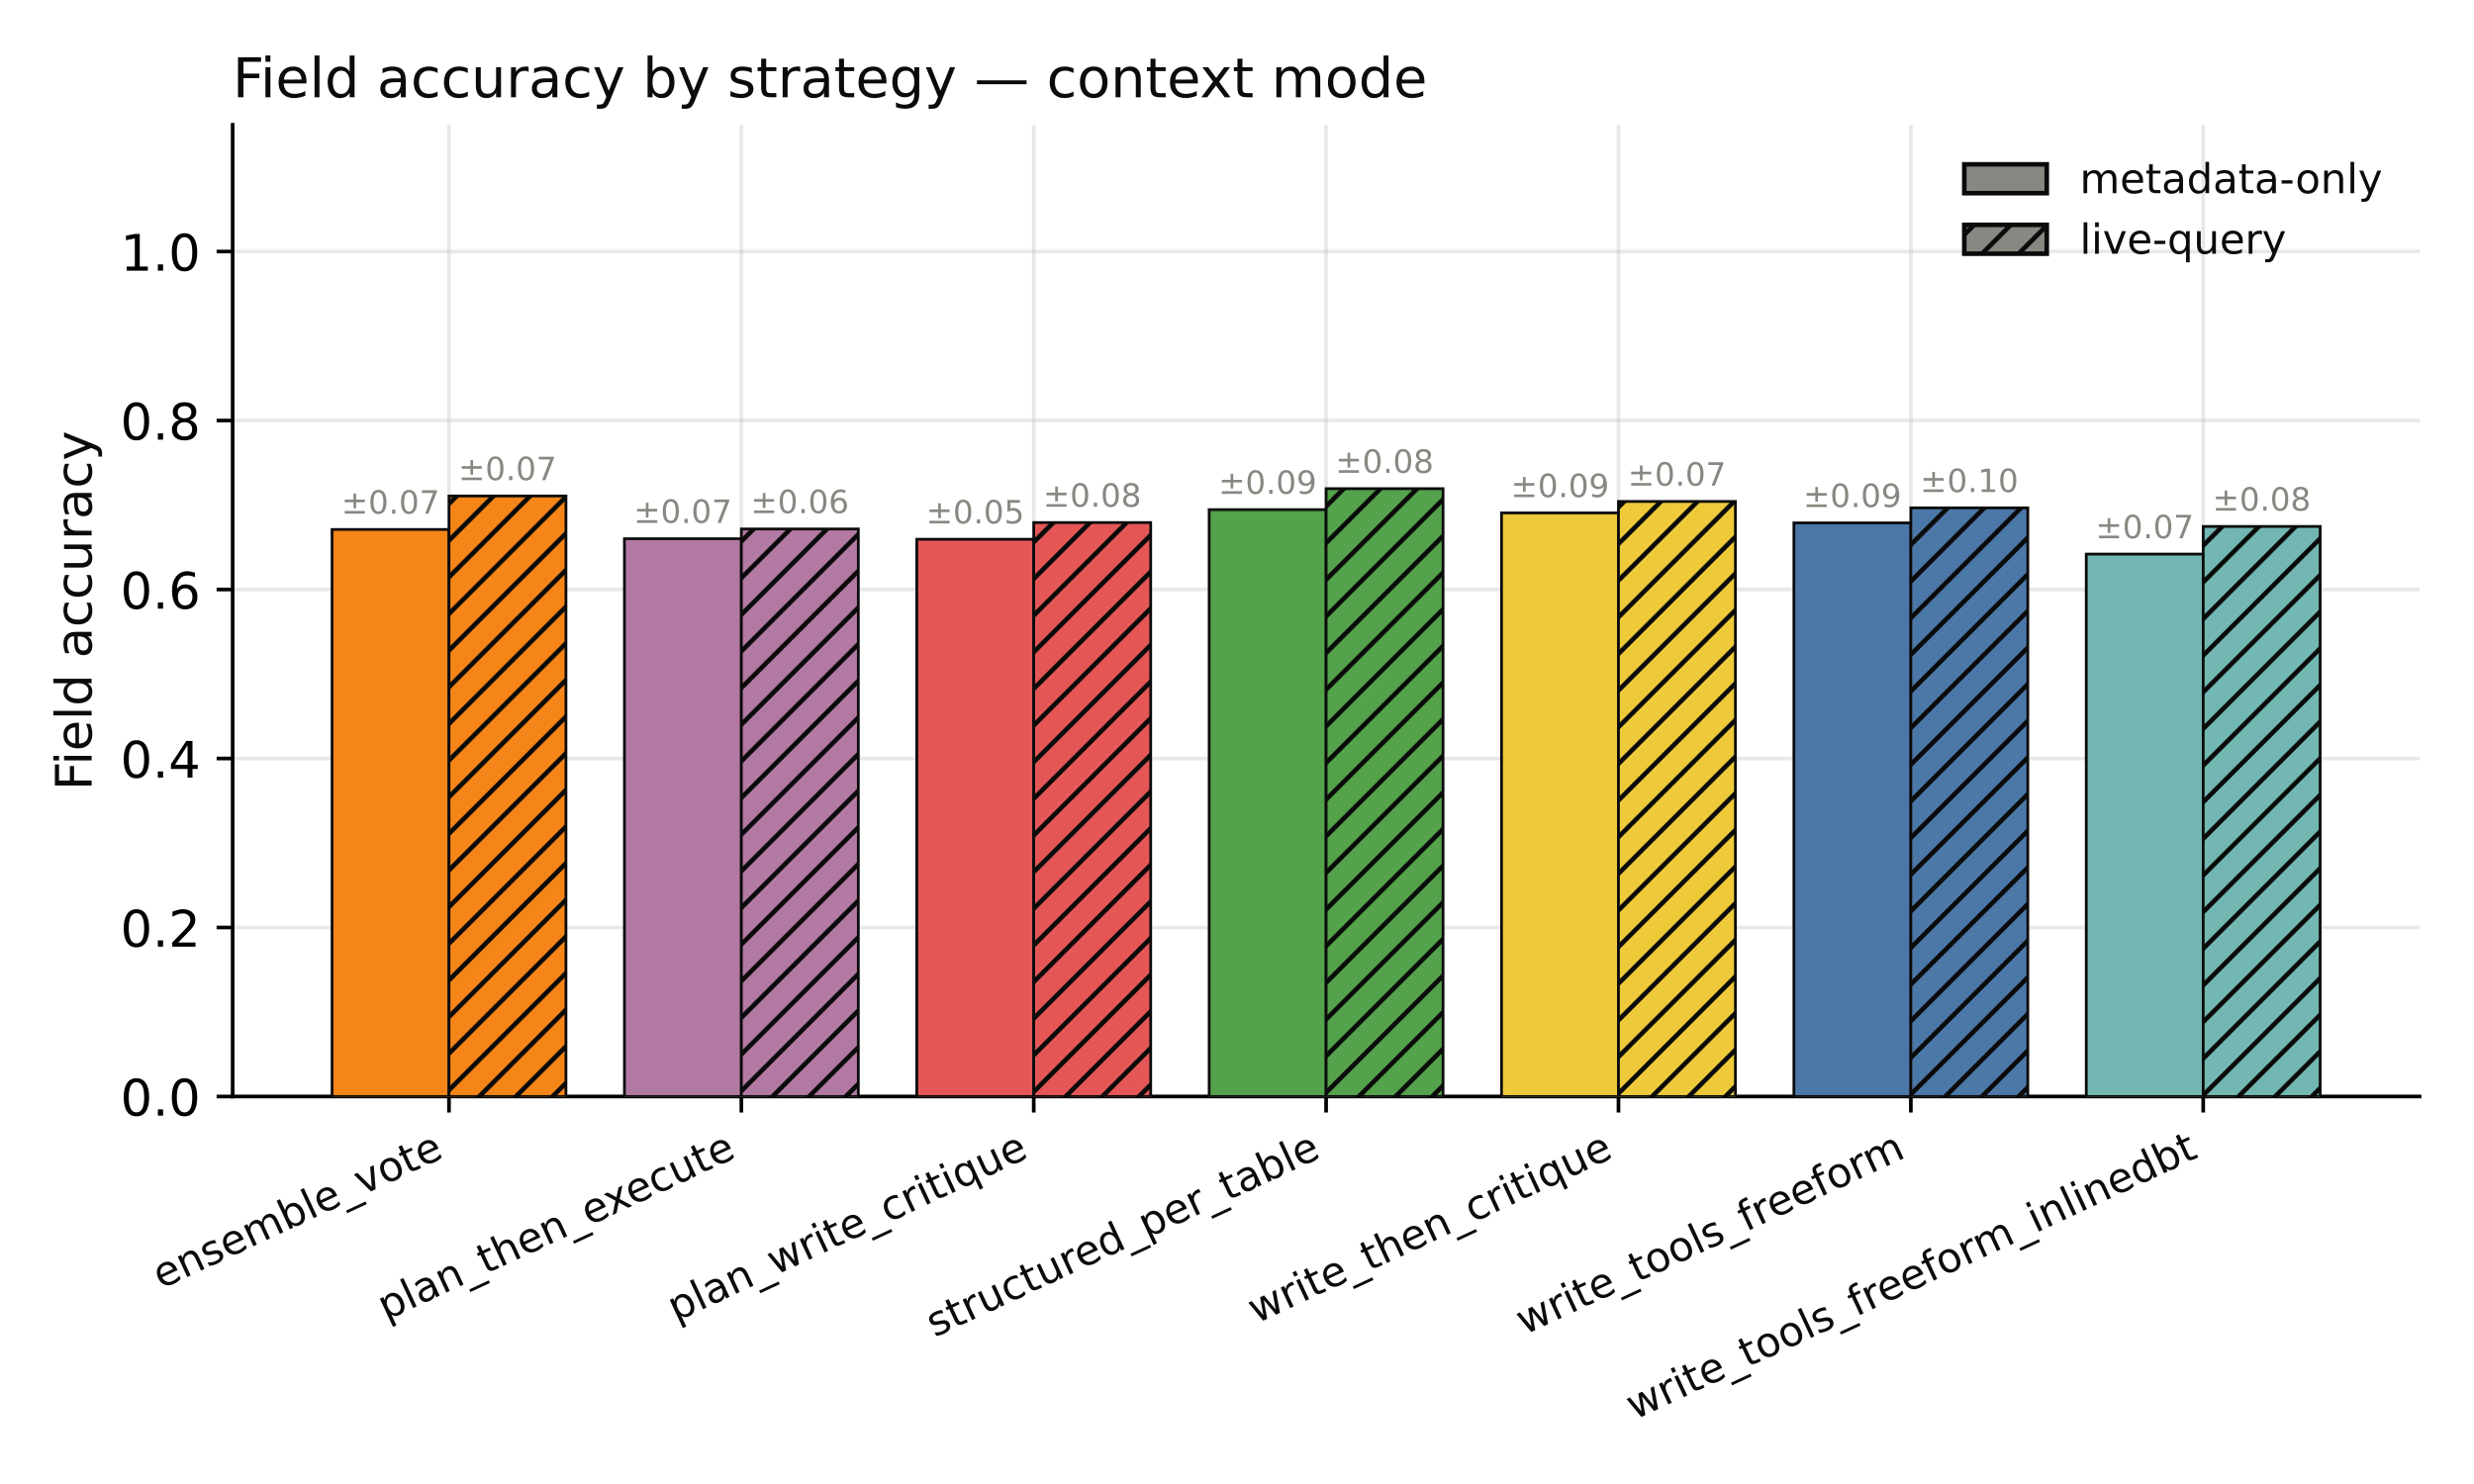
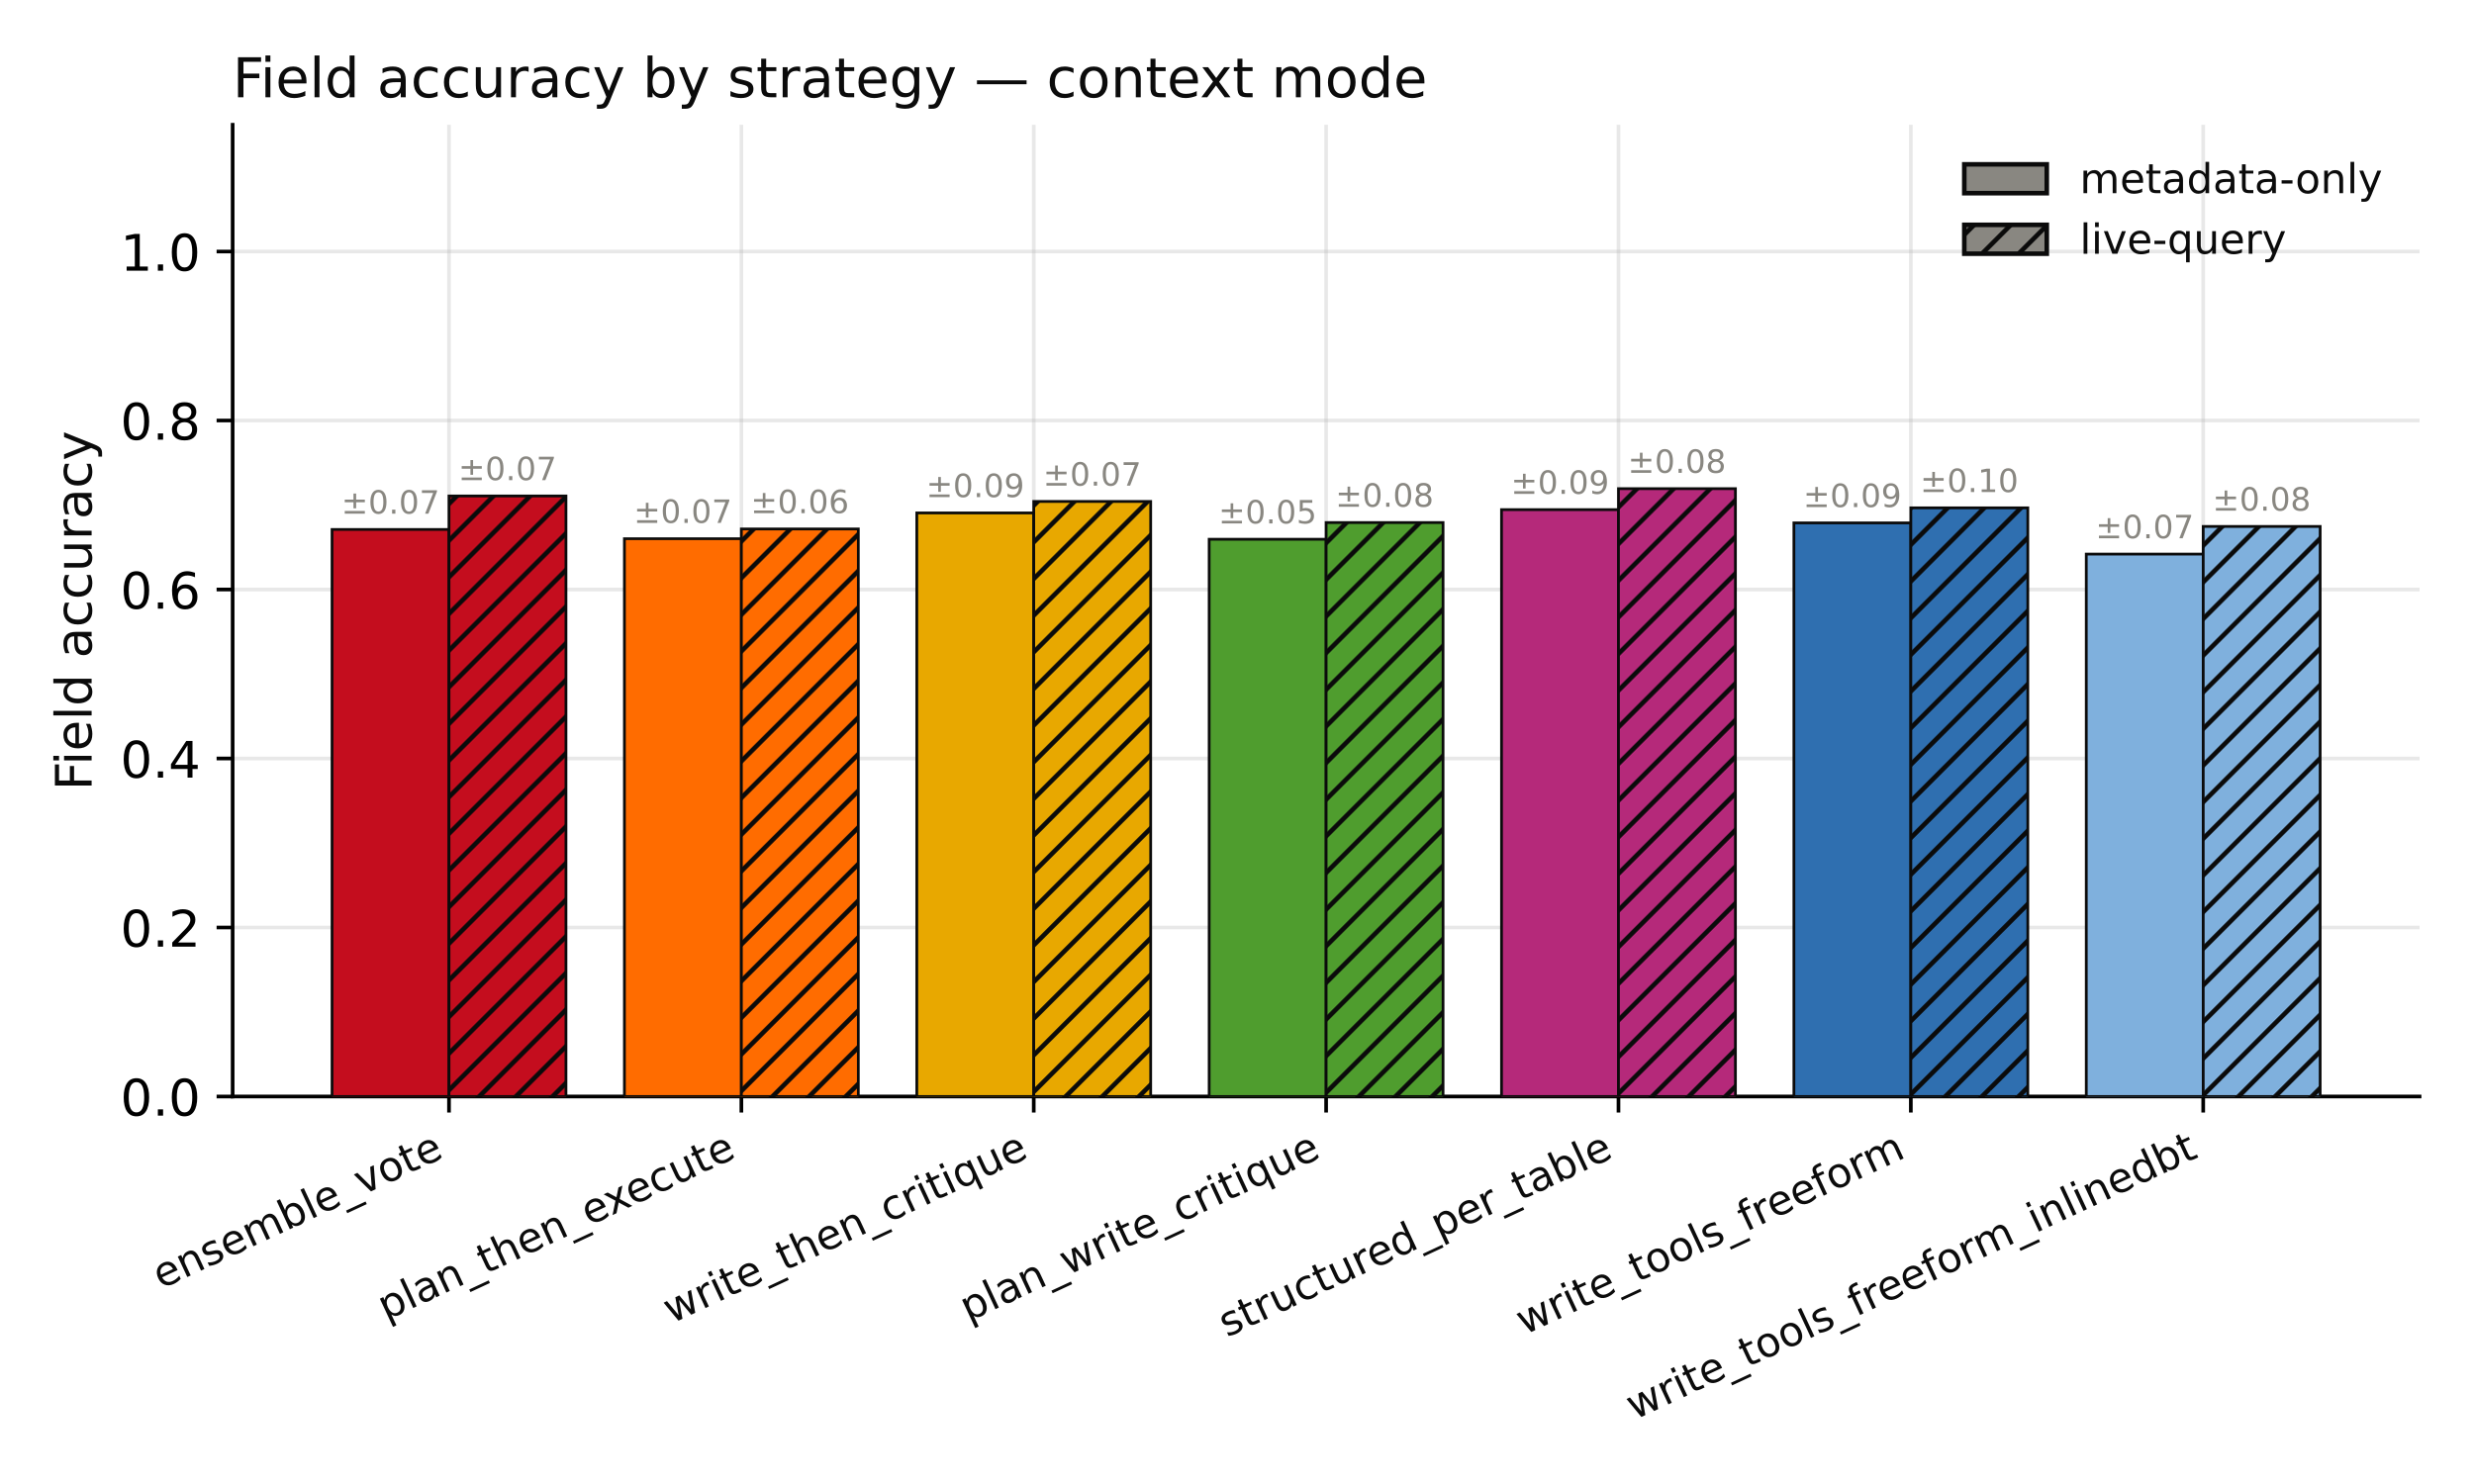
<svg xmlns="http://www.w3.org/2000/svg" xmlns:xlink="http://www.w3.org/1999/xlink" width="540pt" height="324pt" viewBox="0 0 540 324" version="1.1">
  <defs>
    <style type="text/css">*{stroke-linejoin: round; stroke-linecap: butt}</style>
  </defs>
  <g id="figure_1">
    <g id="patch_1">
      <path d="M 0 324  L 540 324  L 540 0  L 0 0  L 0 324  z " style="fill: none" />
    </g>
    <g id="axes_1">
      <g id="patch_2">
        <path d="M 50.78 239.396  L 528.12 239.396  L 528.12 27.24  L 50.78 27.24  L 50.78 239.396  z " style="fill: none" />
      </g>
      <g id="matplotlib.axis_1">
        <g id="xtick_1">
          <g id="line2d_1">
            <path d="M 98.003 239.396  L 98.003 27.24  " clip-path="url(#p6e00048dd2)" style="fill: none; stroke: #b0b0b0; stroke-opacity: 0.3; stroke-width: 0.8; stroke-linecap: square" />
          </g>
          <g id="line2d_2">
            <defs>
              <path id="m513e580261" d="M 0 0  L 0 3.5  " style="stroke: #000000; stroke-width: 0.8" />
            </defs>
            <g>
              <use xlink:href="#m513e580261" x="98.003" y="239.396" style="stroke: #000000; stroke-width: 0.8" />
            </g>
          </g>
          <g id="text_1">
            <text style="font-size: 9px; font-family: 'DejaVu Sans', 'Bitstream Vera Sans', 'Computer Modern Sans Serif', 'Lucida Grande', 'Verdana', 'Geneva', 'Lucid', 'Arial', 'Helvetica', 'Avant Garde', sans-serif; fill: #0b0b0b" transform="translate(35.12796 281.4953) rotate(-25)">ensemble_vote</text>
          </g>
        </g>
        <g id="xtick_2">
          <g id="line2d_3">
            <path d="M 161.819 239.396  L 161.819 27.24  " clip-path="url(#p6e00048dd2)" style="fill: none; stroke: #b0b0b0; stroke-opacity: 0.3; stroke-width: 0.8; stroke-linecap: square" />
          </g>
          <g id="line2d_4">
            <g>
              <use xlink:href="#m513e580261" x="161.819" y="239.396" style="stroke: #000000; stroke-width: 0.8" />
            </g>
          </g>
          <g id="text_2">
            <text style="font-size: 9px; font-family: 'DejaVu Sans', 'Bitstream Vera Sans', 'Computer Modern Sans Serif', 'Lucida Grande', 'Verdana', 'Geneva', 'Lucid', 'Arial', 'Helvetica', 'Avant Garde', sans-serif; fill: #0b0b0b" transform="translate(84.25873 288.3429) rotate(-25)">plan_then_execute</text>
          </g>
        </g>
        <g id="xtick_3">
          <g id="line2d_5">
            <path d="M 225.634 239.396  L 225.634 27.24  " clip-path="url(#p6e00048dd2)" style="fill: none; stroke: #b0b0b0; stroke-opacity: 0.3; stroke-width: 0.8; stroke-linecap: square" />
          </g>
          <g id="line2d_6">
            <g>
              <use xlink:href="#m513e580261" x="225.634" y="239.396" style="stroke: #000000; stroke-width: 0.8" />
            </g>
          </g>
          <g id="text_3">
-             <text style="font-size: 9px; font-family: 'DejaVu Sans', 'Bitstream Vera Sans', 'Computer Modern Sans Serif', 'Lucida Grande', 'Verdana', 'Geneva', 'Lucid', 'Arial', 'Helvetica', 'Avant Garde', sans-serif; fill: #0b0b0b" transform="translate(147.5275 288.5979) rotate(-25)">plan_write_critique</text>
+             <text style="font-size: 9px; font-family: 'DejaVu Sans', 'Bitstream Vera Sans', 'Computer Modern Sans Serif', 'Lucida Grande', 'Verdana', 'Geneva', 'Lucid', 'Arial', 'Helvetica', 'Avant Garde', sans-serif; fill: #0b0b0b" transform="translate(146.5844 289.0376) rotate(-25)">write_then_critique</text>
          </g>
        </g>
        <g id="xtick_4">
          <g id="line2d_7">
            <path d="M 289.45 239.396  L 289.45 27.24  " clip-path="url(#p6e00048dd2)" style="fill: none; stroke: #b0b0b0; stroke-opacity: 0.3; stroke-width: 0.8; stroke-linecap: square" />
          </g>
          <g id="line2d_8">
            <g>
              <use xlink:href="#m513e580261" x="289.45" y="239.396" style="stroke: #000000; stroke-width: 0.8" />
            </g>
          </g>
          <g id="text_4">
-             <text style="font-size: 9px; font-family: 'DejaVu Sans', 'Bitstream Vera Sans', 'Computer Modern Sans Serif', 'Lucida Grande', 'Verdana', 'Geneva', 'Lucid', 'Arial', 'Helvetica', 'Avant Garde', sans-serif; fill: #0b0b0b" transform="translate(203.9981 292.0229) rotate(-25)">structured_per_table</text>
+             <text style="font-size: 9px; font-family: 'DejaVu Sans', 'Bitstream Vera Sans', 'Computer Modern Sans Serif', 'Lucida Grande', 'Verdana', 'Geneva', 'Lucid', 'Arial', 'Helvetica', 'Avant Garde', sans-serif; fill: #0b0b0b" transform="translate(211.343 288.5979) rotate(-25)">plan_write_critique</text>
          </g>
        </g>
        <g id="xtick_5">
          <g id="line2d_9">
            <path d="M 353.266 239.396  L 353.266 27.24  " clip-path="url(#p6e00048dd2)" style="fill: none; stroke: #b0b0b0; stroke-opacity: 0.3; stroke-width: 0.8; stroke-linecap: square" />
          </g>
          <g id="line2d_10">
            <g>
              <use xlink:href="#m513e580261" x="353.266" y="239.396" style="stroke: #000000; stroke-width: 0.8" />
            </g>
          </g>
          <g id="text_5">
-             <text style="font-size: 9px; font-family: 'DejaVu Sans', 'Bitstream Vera Sans', 'Computer Modern Sans Serif', 'Lucida Grande', 'Verdana', 'Geneva', 'Lucid', 'Arial', 'Helvetica', 'Avant Garde', sans-serif; fill: #0b0b0b" transform="translate(274.2154 289.0376) rotate(-25)">write_then_critique</text>
+             <text style="font-size: 9px; font-family: 'DejaVu Sans', 'Bitstream Vera Sans', 'Computer Modern Sans Serif', 'Lucida Grande', 'Verdana', 'Geneva', 'Lucid', 'Arial', 'Helvetica', 'Avant Garde', sans-serif; fill: #0b0b0b" transform="translate(267.8136 292.0229) rotate(-25)">structured_per_table</text>
          </g>
        </g>
        <g id="xtick_6">
          <g id="line2d_11">
            <path d="M 417.081 239.396  L 417.081 27.24  " clip-path="url(#p6e00048dd2)" style="fill: none; stroke: #b0b0b0; stroke-opacity: 0.3; stroke-width: 0.8; stroke-linecap: square" />
          </g>
          <g id="line2d_12">
            <g>
              <use xlink:href="#m513e580261" x="417.081" y="239.396" style="stroke: #000000; stroke-width: 0.8" />
            </g>
          </g>
          <g id="text_6">
            <text style="font-size: 9px; font-family: 'DejaVu Sans', 'Bitstream Vera Sans', 'Computer Modern Sans Serif', 'Lucida Grande', 'Verdana', 'Geneva', 'Lucid', 'Arial', 'Helvetica', 'Avant Garde', sans-serif; fill: #0b0b0b" transform="translate(332.729 291.51) rotate(-25)">write_tools_freeform</text>
          </g>
        </g>
        <g id="xtick_7">
          <g id="line2d_13">
            <path d="M 480.897 239.396  L 480.897 27.24  " clip-path="url(#p6e00048dd2)" style="fill: none; stroke: #b0b0b0; stroke-opacity: 0.3; stroke-width: 0.8; stroke-linecap: square" />
          </g>
          <g id="line2d_14">
            <g>
              <use xlink:href="#m513e580261" x="480.897" y="239.396" style="stroke: #000000; stroke-width: 0.8" />
            </g>
          </g>
          <g id="text_7">
            <text style="font-size: 9px; font-family: 'DejaVu Sans', 'Bitstream Vera Sans', 'Computer Modern Sans Serif', 'Lucida Grande', 'Verdana', 'Geneva', 'Lucid', 'Arial', 'Helvetica', 'Avant Garde', sans-serif; fill: #0b0b0b" transform="translate(356.756 310.0636) rotate(-25)">write_tools_freeform_inlinedbt</text>
          </g>
        </g>
      </g>
      <g id="matplotlib.axis_2">
        <g id="ytick_1">
          <g id="line2d_15">
            <path d="M 50.78 239.396  L 528.12 239.396  " clip-path="url(#p6e00048dd2)" style="fill: none; stroke: #b0b0b0; stroke-opacity: 0.3; stroke-width: 0.8; stroke-linecap: square" />
          </g>
          <g id="line2d_16">
            <defs>
              <path id="mf13b5cb677" d="M 0 0  L -3.5 0  " style="stroke: #000000; stroke-width: 0.8" />
            </defs>
            <g>
              <use xlink:href="#mf13b5cb677" x="50.78" y="239.396" style="stroke: #000000; stroke-width: 0.8" />
            </g>
          </g>
          <g id="text_8">
            <text style="font-size: 11px; font-family: 'DejaVu Sans', 'Bitstream Vera Sans', 'Computer Modern Sans Serif', 'Lucida Grande', 'Verdana', 'Geneva', 'Lucid', 'Arial', 'Helvetica', 'Avant Garde', sans-serif; text-anchor: end" x="43.78" y="243.575" transform="rotate(-0 43.78 243.5754)">0.0</text>
          </g>
        </g>
        <g id="ytick_2">
          <g id="line2d_17">
            <path d="M 50.78 202.5  L 528.12 202.5  " clip-path="url(#p6e00048dd2)" style="fill: none; stroke: #b0b0b0; stroke-opacity: 0.3; stroke-width: 0.8; stroke-linecap: square" />
          </g>
          <g id="line2d_18">
            <g>
              <use xlink:href="#mf13b5cb677" x="50.78" y="202.5" style="stroke: #000000; stroke-width: 0.8" />
            </g>
          </g>
          <g id="text_9">
            <text style="font-size: 11px; font-family: 'DejaVu Sans', 'Bitstream Vera Sans', 'Computer Modern Sans Serif', 'Lucida Grande', 'Verdana', 'Geneva', 'Lucid', 'Arial', 'Helvetica', 'Avant Garde', sans-serif; text-anchor: end" x="43.78" y="206.679" transform="rotate(-0 43.78 206.6787)">0.2</text>
          </g>
        </g>
        <g id="ytick_3">
          <g id="line2d_19">
            <path d="M 50.78 165.603  L 528.12 165.603  " clip-path="url(#p6e00048dd2)" style="fill: none; stroke: #b0b0b0; stroke-opacity: 0.3; stroke-width: 0.8; stroke-linecap: square" />
          </g>
          <g id="line2d_20">
            <g>
              <use xlink:href="#mf13b5cb677" x="50.78" y="165.603" style="stroke: #000000; stroke-width: 0.8" />
            </g>
          </g>
          <g id="text_10">
            <text style="font-size: 11px; font-family: 'DejaVu Sans', 'Bitstream Vera Sans', 'Computer Modern Sans Serif', 'Lucida Grande', 'Verdana', 'Geneva', 'Lucid', 'Arial', 'Helvetica', 'Avant Garde', sans-serif; text-anchor: end" x="43.78" y="169.782" transform="rotate(-0 43.78 169.7819)">0.4</text>
          </g>
        </g>
        <g id="ytick_4">
          <g id="line2d_21">
            <path d="M 50.78 128.706  L 528.12 128.706  " clip-path="url(#p6e00048dd2)" style="fill: none; stroke: #b0b0b0; stroke-opacity: 0.3; stroke-width: 0.8; stroke-linecap: square" />
          </g>
          <g id="line2d_22">
            <g>
              <use xlink:href="#mf13b5cb677" x="50.78" y="128.706" style="stroke: #000000; stroke-width: 0.8" />
            </g>
          </g>
          <g id="text_11">
            <text style="font-size: 11px; font-family: 'DejaVu Sans', 'Bitstream Vera Sans', 'Computer Modern Sans Serif', 'Lucida Grande', 'Verdana', 'Geneva', 'Lucid', 'Arial', 'Helvetica', 'Avant Garde', sans-serif; text-anchor: end" x="43.78" y="132.885" transform="rotate(-0 43.78 132.8852)">0.6</text>
          </g>
        </g>
        <g id="ytick_5">
          <g id="line2d_23">
            <path d="M 50.78 91.809  L 528.12 91.809  " clip-path="url(#p6e00048dd2)" style="fill: none; stroke: #b0b0b0; stroke-opacity: 0.3; stroke-width: 0.8; stroke-linecap: square" />
          </g>
          <g id="line2d_24">
            <g>
              <use xlink:href="#mf13b5cb677" x="50.78" y="91.809" style="stroke: #000000; stroke-width: 0.8" />
            </g>
          </g>
          <g id="text_12">
            <text style="font-size: 11px; font-family: 'DejaVu Sans', 'Bitstream Vera Sans', 'Computer Modern Sans Serif', 'Lucida Grande', 'Verdana', 'Geneva', 'Lucid', 'Arial', 'Helvetica', 'Avant Garde', sans-serif; text-anchor: end" x="43.78" y="95.988" transform="rotate(-0 43.78 95.98844)">0.8</text>
          </g>
        </g>
        <g id="ytick_6">
          <g id="line2d_25">
            <path d="M 50.78 54.913  L 528.12 54.913  " clip-path="url(#p6e00048dd2)" style="fill: none; stroke: #b0b0b0; stroke-opacity: 0.3; stroke-width: 0.8; stroke-linecap: square" />
          </g>
          <g id="line2d_26">
            <g>
              <use xlink:href="#mf13b5cb677" x="50.78" y="54.913" style="stroke: #000000; stroke-width: 0.8" />
            </g>
          </g>
          <g id="text_13">
            <text style="font-size: 11px; font-family: 'DejaVu Sans', 'Bitstream Vera Sans', 'Computer Modern Sans Serif', 'Lucida Grande', 'Verdana', 'Geneva', 'Lucid', 'Arial', 'Helvetica', 'Avant Garde', sans-serif; text-anchor: end" x="43.78" y="59.092" transform="rotate(-0 43.78 59.0917)">1.0</text>
          </g>
        </g>
        <g id="text_14">
          <text style="font-size: 11px; font-family: 'DejaVu Sans', 'Bitstream Vera Sans', 'Computer Modern Sans Serif', 'Lucida Grande', 'Verdana', 'Geneva', 'Lucid', 'Arial', 'Helvetica', 'Avant Garde', sans-serif; text-anchor: middle; fill: #0b0b0b" x="19.999" y="133.318" transform="rotate(-90 19.99891 133.3181)">Field accuracy</text>
        </g>
      </g>
      <g id="patch_3">
        <path d="M 50.78 239.396  L 50.78 27.24  " style="fill: none; stroke: #000000; stroke-width: 0.8; stroke-linejoin: miter; stroke-linecap: square" />
      </g>
      <g id="patch_4">
        <path d="M 50.78 239.396  L 528.12 239.396  " style="fill: none; stroke: #000000; stroke-width: 0.8; stroke-linejoin: miter; stroke-linecap: square" />
      </g>
      <g id="patch_5">
-         <path d="M 72.477 239.396  L 98.003 239.396  L 98.003 115.598  L 72.477 115.598  z " clip-path="url(#p6e00048dd2)" style="fill: #f58518; stroke: #0b0b0b; stroke-width: 0.6; stroke-linejoin: miter" />
+         <path d="M 72.477 239.396  L 98.003 239.396  L 98.003 115.598  L 72.477 115.598  z " clip-path="url(#p6e00048dd2)" style="fill: #c40d1e; stroke: #0b0b0b; stroke-width: 0.6; stroke-linejoin: miter" />
      </g>
      <g id="patch_6">
-         <path d="M 136.293 239.396  L 161.819 239.396  L 161.819 117.612  L 136.293 117.612  z " clip-path="url(#p6e00048dd2)" style="fill: #b279a2; stroke: #0b0b0b; stroke-width: 0.6; stroke-linejoin: miter" />
+         <path d="M 136.293 239.396  L 161.819 239.396  L 161.819 117.612  L 136.293 117.612  z " clip-path="url(#p6e00048dd2)" style="fill: #ff6c00; stroke: #0b0b0b; stroke-width: 0.6; stroke-linejoin: miter" />
      </g>
      <g id="patch_7">
-         <path d="M 200.108 239.396  L 225.634 239.396  L 225.634 117.737  L 200.108 117.737  z " clip-path="url(#p6e00048dd2)" style="fill: #e45756; stroke: #0b0b0b; stroke-width: 0.6; stroke-linejoin: miter" />
+         <path d="M 200.108 239.396  L 225.634 239.396  L 225.634 111.986  L 200.108 111.986  z " clip-path="url(#p6e00048dd2)" style="fill: #e8a800; stroke: #0b0b0b; stroke-width: 0.6; stroke-linejoin: miter" />
      </g>
      <g id="patch_8">
-         <path d="M 263.924 239.396  L 289.45 239.396  L 289.45 111.273  L 263.924 111.273  z " clip-path="url(#p6e00048dd2)" style="fill: #54a24b; stroke: #0b0b0b; stroke-width: 0.6; stroke-linejoin: miter" />
+         <path d="M 263.924 239.396  L 289.45 239.396  L 289.45 117.737  L 263.924 117.737  z " clip-path="url(#p6e00048dd2)" style="fill: #4f9d2e; stroke: #0b0b0b; stroke-width: 0.6; stroke-linejoin: miter" />
      </g>
      <g id="patch_9">
-         <path d="M 327.739 239.396  L 353.266 239.396  L 353.266 111.986  L 327.739 111.986  z " clip-path="url(#p6e00048dd2)" style="fill: #eeca3b; stroke: #0b0b0b; stroke-width: 0.6; stroke-linejoin: miter" />
+         <path d="M 327.739 239.396  L 353.266 239.396  L 353.266 111.273  L 327.739 111.273  z " clip-path="url(#p6e00048dd2)" style="fill: #b5297a; stroke: #0b0b0b; stroke-width: 0.6; stroke-linejoin: miter" />
      </g>
      <g id="patch_10">
-         <path d="M 391.555 239.396  L 417.081 239.396  L 417.081 114.163  L 391.555 114.163  z " clip-path="url(#p6e00048dd2)" style="fill: #4c78a8; stroke: #0b0b0b; stroke-width: 0.6; stroke-linejoin: miter" />
+         <path d="M 391.555 239.396  L 417.081 239.396  L 417.081 114.163  L 391.555 114.163  z " clip-path="url(#p6e00048dd2)" style="fill: #2f6fb0; stroke: #0b0b0b; stroke-width: 0.6; stroke-linejoin: miter" />
      </g>
      <g id="patch_11">
-         <path d="M 455.37 239.396  L 480.897 239.396  L 480.897 120.973  L 455.37 120.973  z " clip-path="url(#p6e00048dd2)" style="fill: #72b7b2; stroke: #0b0b0b; stroke-width: 0.6; stroke-linejoin: miter" />
+         <path d="M 455.37 239.396  L 480.897 239.396  L 480.897 120.973  L 455.37 120.973  z " clip-path="url(#p6e00048dd2)" style="fill: #7fb0dd; stroke: #0b0b0b; stroke-width: 0.6; stroke-linejoin: miter" />
      </g>
      <g id="patch_12">
-         <path d="M 98.003 239.396  L 123.53 239.396  L 123.53 108.288  L 98.003 108.288  z " clip-path="url(#p6e00048dd2)" style="fill: url(#h7f224de014); stroke: #0b0b0b; stroke-width: 0.6; stroke-linejoin: miter" />
+         <path d="M 98.003 239.396  L 123.53 239.396  L 123.53 108.288  L 98.003 108.288  z " clip-path="url(#p6e00048dd2)" style="fill: url(#h7a590c223b); stroke: #0b0b0b; stroke-width: 0.6; stroke-linejoin: miter" />
      </g>
      <g id="patch_13">
-         <path d="M 161.819 239.396  L 187.345 239.396  L 187.345 115.486  L 161.819 115.486  z " clip-path="url(#p6e00048dd2)" style="fill: url(#h2be1f80084); stroke: #0b0b0b; stroke-width: 0.6; stroke-linejoin: miter" />
+         <path d="M 161.819 239.396  L 187.345 239.396  L 187.345 115.486  L 161.819 115.486  z " clip-path="url(#p6e00048dd2)" style="fill: url(#h170a3daf79); stroke: #0b0b0b; stroke-width: 0.6; stroke-linejoin: miter" />
      </g>
      <g id="patch_14">
-         <path d="M 225.634 239.396  L 251.161 239.396  L 251.161 114.087  L 225.634 114.087  z " clip-path="url(#p6e00048dd2)" style="fill: url(#hff49e506c2); stroke: #0b0b0b; stroke-width: 0.6; stroke-linejoin: miter" />
+         <path d="M 225.634 239.396  L 251.161 239.396  L 251.161 109.485  L 225.634 109.485  z " clip-path="url(#p6e00048dd2)" style="fill: url(#hd44722e3a9); stroke: #0b0b0b; stroke-width: 0.6; stroke-linejoin: miter" />
      </g>
      <g id="patch_15">
-         <path d="M 289.45 239.396  L 314.976 239.396  L 314.976 106.688  L 289.45 106.688  z " clip-path="url(#p6e00048dd2)" style="fill: url(#h3a4adeb2d5); stroke: #0b0b0b; stroke-width: 0.6; stroke-linejoin: miter" />
+         <path d="M 289.45 239.396  L 314.976 239.396  L 314.976 114.087  L 289.45 114.087  z " clip-path="url(#p6e00048dd2)" style="fill: url(#hd71d8f3c53); stroke: #0b0b0b; stroke-width: 0.6; stroke-linejoin: miter" />
      </g>
      <g id="patch_16">
-         <path d="M 353.266 239.396  L 378.792 239.396  L 378.792 109.485  L 353.266 109.485  z " clip-path="url(#p6e00048dd2)" style="fill: url(#hdb07330c5b); stroke: #0b0b0b; stroke-width: 0.6; stroke-linejoin: miter" />
+         <path d="M 353.266 239.396  L 378.792 239.396  L 378.792 106.688  L 353.266 106.688  z " clip-path="url(#p6e00048dd2)" style="fill: url(#ha52b8d57d4); stroke: #0b0b0b; stroke-width: 0.6; stroke-linejoin: miter" />
      </g>
      <g id="patch_17">
-         <path d="M 417.081 239.396  L 442.607 239.396  L 442.607 110.884  L 417.081 110.884  z " clip-path="url(#p6e00048dd2)" style="fill: url(#hfb98c7af8d); stroke: #0b0b0b; stroke-width: 0.6; stroke-linejoin: miter" />
+         <path d="M 417.081 239.396  L 442.607 239.396  L 442.607 110.884  L 417.081 110.884  z " clip-path="url(#p6e00048dd2)" style="fill: url(#h346500686d); stroke: #0b0b0b; stroke-width: 0.6; stroke-linejoin: miter" />
      </g>
      <g id="patch_18">
-         <path d="M 480.897 239.396  L 506.423 239.396  L 506.423 114.943  L 480.897 114.943  z " clip-path="url(#p6e00048dd2)" style="fill: url(#h003b26ddd1); stroke: #0b0b0b; stroke-width: 0.6; stroke-linejoin: miter" />
+         <path d="M 480.897 239.396  L 506.423 239.396  L 506.423 114.943  L 480.897 114.943  z " clip-path="url(#p6e00048dd2)" style="fill: url(#h04817ce133); stroke: #0b0b0b; stroke-width: 0.6; stroke-linejoin: miter" />
      </g>
      <g id="text_15">
        <text style="font-size: 7px; font-family: 'DejaVu Sans', 'Bitstream Vera Sans', 'Computer Modern Sans Serif', 'Lucida Grande', 'Verdana', 'Geneva', 'Lucid', 'Arial', 'Helvetica', 'Avant Garde', sans-serif; text-anchor: middle; fill: #898781" x="85.24" y="112.143" transform="rotate(-0 85.24037 112.1427)">±0.07</text>
      </g>
      <g id="text_16">
        <text style="font-size: 7px; font-family: 'DejaVu Sans', 'Bitstream Vera Sans', 'Computer Modern Sans Serif', 'Lucida Grande', 'Verdana', 'Geneva', 'Lucid', 'Arial', 'Helvetica', 'Avant Garde', sans-serif; text-anchor: middle; fill: #898781" x="149.056" y="114.156" transform="rotate(-0 149.0559 114.1561)">±0.07</text>
      </g>
      <g id="text_17">
-         <text style="font-size: 7px; font-family: 'DejaVu Sans', 'Bitstream Vera Sans', 'Computer Modern Sans Serif', 'Lucida Grande', 'Verdana', 'Geneva', 'Lucid', 'Arial', 'Helvetica', 'Avant Garde', sans-serif; text-anchor: middle; fill: #898781" x="212.871" y="114.281" transform="rotate(-0 212.8714 114.2813)">±0.05</text>
+         <text style="font-size: 7px; font-family: 'DejaVu Sans', 'Bitstream Vera Sans', 'Computer Modern Sans Serif', 'Lucida Grande', 'Verdana', 'Geneva', 'Lucid', 'Arial', 'Helvetica', 'Avant Garde', sans-serif; text-anchor: middle; fill: #898781" x="212.871" y="108.53" transform="rotate(-0 212.8714 108.5298)">±0.09</text>
      </g>
      <g id="text_18">
-         <text style="font-size: 7px; font-family: 'DejaVu Sans', 'Bitstream Vera Sans', 'Computer Modern Sans Serif', 'Lucida Grande', 'Verdana', 'Geneva', 'Lucid', 'Arial', 'Helvetica', 'Avant Garde', sans-serif; text-anchor: middle; fill: #898781" x="276.687" y="107.817" transform="rotate(-0 276.6869 107.8173)">±0.09</text>
+         <text style="font-size: 7px; font-family: 'DejaVu Sans', 'Bitstream Vera Sans', 'Computer Modern Sans Serif', 'Lucida Grande', 'Verdana', 'Geneva', 'Lucid', 'Arial', 'Helvetica', 'Avant Garde', sans-serif; text-anchor: middle; fill: #898781" x="276.687" y="114.281" transform="rotate(-0 276.6869 114.2813)">±0.05</text>
      </g>
      <g id="text_19">
-         <text style="font-size: 7px; font-family: 'DejaVu Sans', 'Bitstream Vera Sans', 'Computer Modern Sans Serif', 'Lucida Grande', 'Verdana', 'Geneva', 'Lucid', 'Arial', 'Helvetica', 'Avant Garde', sans-serif; text-anchor: middle; fill: #898781" x="340.502" y="108.53" transform="rotate(-0 340.5024 108.5298)">±0.09</text>
+         <text style="font-size: 7px; font-family: 'DejaVu Sans', 'Bitstream Vera Sans', 'Computer Modern Sans Serif', 'Lucida Grande', 'Verdana', 'Geneva', 'Lucid', 'Arial', 'Helvetica', 'Avant Garde', sans-serif; text-anchor: middle; fill: #898781" x="340.502" y="107.817" transform="rotate(-0 340.5024 107.8173)">±0.09</text>
      </g>
      <g id="text_20">
        <text style="font-size: 7px; font-family: 'DejaVu Sans', 'Bitstream Vera Sans', 'Computer Modern Sans Serif', 'Lucida Grande', 'Verdana', 'Geneva', 'Lucid', 'Arial', 'Helvetica', 'Avant Garde', sans-serif; text-anchor: middle; fill: #898781" x="404.318" y="110.707" transform="rotate(-0 404.3179 110.7072)">±0.09</text>
      </g>
      <g id="text_21">
        <text style="font-size: 7px; font-family: 'DejaVu Sans', 'Bitstream Vera Sans', 'Computer Modern Sans Serif', 'Lucida Grande', 'Verdana', 'Geneva', 'Lucid', 'Arial', 'Helvetica', 'Avant Garde', sans-serif; text-anchor: middle; fill: #898781" x="468.133" y="117.517" transform="rotate(-0 468.1334 117.5169)">±0.07</text>
      </g>
      <g id="text_22">
        <text style="font-size: 7px; font-family: 'DejaVu Sans', 'Bitstream Vera Sans', 'Computer Modern Sans Serif', 'Lucida Grande', 'Verdana', 'Geneva', 'Lucid', 'Arial', 'Helvetica', 'Avant Garde', sans-serif; text-anchor: middle; fill: #898781" x="110.767" y="104.832" transform="rotate(-0 110.7666 104.8318)">±0.07</text>
      </g>
      <g id="text_23">
        <text style="font-size: 7px; font-family: 'DejaVu Sans', 'Bitstream Vera Sans', 'Computer Modern Sans Serif', 'Lucida Grande', 'Verdana', 'Geneva', 'Lucid', 'Arial', 'Helvetica', 'Avant Garde', sans-serif; text-anchor: middle; fill: #898781" x="174.582" y="112.03" transform="rotate(-0 174.5821 112.0305)">±0.06</text>
      </g>
      <g id="text_24">
-         <text style="font-size: 7px; font-family: 'DejaVu Sans', 'Bitstream Vera Sans', 'Computer Modern Sans Serif', 'Lucida Grande', 'Verdana', 'Geneva', 'Lucid', 'Arial', 'Helvetica', 'Avant Garde', sans-serif; text-anchor: middle; fill: #898781" x="238.398" y="110.632" transform="rotate(-0 238.3976 110.6315)">±0.08</text>
+         <text style="font-size: 7px; font-family: 'DejaVu Sans', 'Bitstream Vera Sans', 'Computer Modern Sans Serif', 'Lucida Grande', 'Verdana', 'Geneva', 'Lucid', 'Arial', 'Helvetica', 'Avant Garde', sans-serif; text-anchor: middle; fill: #898781" x="238.398" y="106.029" transform="rotate(-0 238.3976 106.029)">±0.07</text>
      </g>
      <g id="text_25">
-         <text style="font-size: 7px; font-family: 'DejaVu Sans', 'Bitstream Vera Sans', 'Computer Modern Sans Serif', 'Lucida Grande', 'Verdana', 'Geneva', 'Lucid', 'Arial', 'Helvetica', 'Avant Garde', sans-serif; text-anchor: middle; fill: #898781" x="302.213" y="103.232" transform="rotate(-0 302.2131 103.2324)">±0.08</text>
+         <text style="font-size: 7px; font-family: 'DejaVu Sans', 'Bitstream Vera Sans', 'Computer Modern Sans Serif', 'Lucida Grande', 'Verdana', 'Geneva', 'Lucid', 'Arial', 'Helvetica', 'Avant Garde', sans-serif; text-anchor: middle; fill: #898781" x="302.213" y="110.632" transform="rotate(-0 302.2131 110.6315)">±0.08</text>
      </g>
      <g id="text_26">
-         <text style="font-size: 7px; font-family: 'DejaVu Sans', 'Bitstream Vera Sans', 'Computer Modern Sans Serif', 'Lucida Grande', 'Verdana', 'Geneva', 'Lucid', 'Arial', 'Helvetica', 'Avant Garde', sans-serif; text-anchor: middle; fill: #898781" x="366.029" y="106.029" transform="rotate(-0 366.0286 106.029)">±0.07</text>
+         <text style="font-size: 7px; font-family: 'DejaVu Sans', 'Bitstream Vera Sans', 'Computer Modern Sans Serif', 'Lucida Grande', 'Verdana', 'Geneva', 'Lucid', 'Arial', 'Helvetica', 'Avant Garde', sans-serif; text-anchor: middle; fill: #898781" x="366.029" y="103.232" transform="rotate(-0 366.0286 103.2324)">±0.08</text>
      </g>
      <g id="text_27">
        <text style="font-size: 7px; font-family: 'DejaVu Sans', 'Bitstream Vera Sans', 'Computer Modern Sans Serif', 'Lucida Grande', 'Verdana', 'Geneva', 'Lucid', 'Arial', 'Helvetica', 'Avant Garde', sans-serif; text-anchor: middle; fill: #898781" x="429.844" y="107.428" transform="rotate(-0 429.8441 107.428)">±0.10</text>
      </g>
      <g id="text_28">
        <text style="font-size: 7px; font-family: 'DejaVu Sans', 'Bitstream Vera Sans', 'Computer Modern Sans Serif', 'Lucida Grande', 'Verdana', 'Geneva', 'Lucid', 'Arial', 'Helvetica', 'Avant Garde', sans-serif; text-anchor: middle; fill: #898781" x="493.66" y="111.487" transform="rotate(-0 493.6596 111.4868)">±0.08</text>
      </g>
      <g id="text_29">
        <text style="font-size: 12px; font-family: 'DejaVu Sans', 'Bitstream Vera Sans', 'Computer Modern Sans Serif', 'Lucida Grande', 'Verdana', 'Geneva', 'Lucid', 'Arial', 'Helvetica', 'Avant Garde', sans-serif; text-anchor: start; fill: #0b0b0b" x="50.78" y="21.24" transform="rotate(-0 50.78 21.24)">Field accuracy by strategy — context mode</text>
      </g>
      <g id="legend_1">
        <g id="patch_19">
          <path d="M 428.746 42.179  L 446.746 42.179  L 446.746 35.879  L 428.746 35.879  z " style="fill: #898781; stroke: #0b0b0b; stroke-linejoin: miter" />
        </g>
        <g id="text_30">
          <text style="font-size: 9px; font-family: 'DejaVu Sans', 'Bitstream Vera Sans', 'Computer Modern Sans Serif', 'Lucida Grande', 'Verdana', 'Geneva', 'Lucid', 'Arial', 'Helvetica', 'Avant Garde', sans-serif; text-anchor: start; fill: #0b0b0b" x="453.946" y="42.179" transform="rotate(-0 453.9459 42.17859)">metadata-only</text>
        </g>
        <g id="patch_20">
          <path d="M 428.746 55.389  L 446.746 55.389  L 446.746 49.089  L 428.746 49.089  z " style="fill: url(#h6749213236); stroke: #0b0b0b; stroke-linejoin: miter" />
        </g>
        <g id="text_31">
          <text style="font-size: 9px; font-family: 'DejaVu Sans', 'Bitstream Vera Sans', 'Computer Modern Sans Serif', 'Lucida Grande', 'Verdana', 'Geneva', 'Lucid', 'Arial', 'Helvetica', 'Avant Garde', sans-serif; text-anchor: start; fill: #0b0b0b" x="453.946" y="55.389" transform="rotate(-0 453.9459 55.38891)">live-query</text>
        </g>
      </g>
    </g>
  </g>
  <defs>
    <clipPath id="p6e00048dd2">
      <rect x="50.78" y="27.24" width="477.34" height="212.156" />
    </clipPath>
  </defs>
  <defs>
-     <pattern id="h7f224de014" patternUnits="userSpaceOnUse" x="0" y="0" width="72" height="72">
-       <rect x="0" y="0" width="73" height="73" fill="#f58518" />
-       <path d="M -36 36  L 36 -36  M -32 40  L 40 -32  M -28 44  L 44 -28  M -24 48  L 48 -24  M -20 52  L 52 -20  M -16 56  L 56 -16  M -12 60  L 60 -12  M -8 64  L 64 -8  M -4 68  L 68 -4  M 0 72  L 72 0  M 4 76  L 76 4  M 8 80  L 80 8  M 12 84  L 84 12  M 16 88  L 88 16  M 20 92  L 92 20  M 24 96  L 96 24  M 28 100  L 100 28  M 32 104  L 104 32  M 36 108  L 108 36  " style="fill: #0b0b0b; stroke: #0b0b0b; stroke-width: 1.0; stroke-linecap: butt; stroke-linejoin: miter" />
-     </pattern>
-     <pattern id="h2be1f80084" patternUnits="userSpaceOnUse" x="0" y="0" width="72" height="72">
-       <rect x="0" y="0" width="73" height="73" fill="#b279a2" />
-       <path d="M -36 36  L 36 -36  M -32 40  L 40 -32  M -28 44  L 44 -28  M -24 48  L 48 -24  M -20 52  L 52 -20  M -16 56  L 56 -16  M -12 60  L 60 -12  M -8 64  L 64 -8  M -4 68  L 68 -4  M 0 72  L 72 0  M 4 76  L 76 4  M 8 80  L 80 8  M 12 84  L 84 12  M 16 88  L 88 16  M 20 92  L 92 20  M 24 96  L 96 24  M 28 100  L 100 28  M 32 104  L 104 32  M 36 108  L 108 36  " style="fill: #0b0b0b; stroke: #0b0b0b; stroke-width: 1.0; stroke-linecap: butt; stroke-linejoin: miter" />
-     </pattern>
-     <pattern id="hff49e506c2" patternUnits="userSpaceOnUse" x="0" y="0" width="72" height="72">
-       <rect x="0" y="0" width="73" height="73" fill="#e45756" />
-       <path d="M -36 36  L 36 -36  M -32 40  L 40 -32  M -28 44  L 44 -28  M -24 48  L 48 -24  M -20 52  L 52 -20  M -16 56  L 56 -16  M -12 60  L 60 -12  M -8 64  L 64 -8  M -4 68  L 68 -4  M 0 72  L 72 0  M 4 76  L 76 4  M 8 80  L 80 8  M 12 84  L 84 12  M 16 88  L 88 16  M 20 92  L 92 20  M 24 96  L 96 24  M 28 100  L 100 28  M 32 104  L 104 32  M 36 108  L 108 36  " style="fill: #0b0b0b; stroke: #0b0b0b; stroke-width: 1.0; stroke-linecap: butt; stroke-linejoin: miter" />
-     </pattern>
-     <pattern id="h3a4adeb2d5" patternUnits="userSpaceOnUse" x="0" y="0" width="72" height="72">
-       <rect x="0" y="0" width="73" height="73" fill="#54a24b" />
-       <path d="M -36 36  L 36 -36  M -32 40  L 40 -32  M -28 44  L 44 -28  M -24 48  L 48 -24  M -20 52  L 52 -20  M -16 56  L 56 -16  M -12 60  L 60 -12  M -8 64  L 64 -8  M -4 68  L 68 -4  M 0 72  L 72 0  M 4 76  L 76 4  M 8 80  L 80 8  M 12 84  L 84 12  M 16 88  L 88 16  M 20 92  L 92 20  M 24 96  L 96 24  M 28 100  L 100 28  M 32 104  L 104 32  M 36 108  L 108 36  " style="fill: #0b0b0b; stroke: #0b0b0b; stroke-width: 1.0; stroke-linecap: butt; stroke-linejoin: miter" />
-     </pattern>
-     <pattern id="hdb07330c5b" patternUnits="userSpaceOnUse" x="0" y="0" width="72" height="72">
-       <rect x="0" y="0" width="73" height="73" fill="#eeca3b" />
-       <path d="M -36 36  L 36 -36  M -32 40  L 40 -32  M -28 44  L 44 -28  M -24 48  L 48 -24  M -20 52  L 52 -20  M -16 56  L 56 -16  M -12 60  L 60 -12  M -8 64  L 64 -8  M -4 68  L 68 -4  M 0 72  L 72 0  M 4 76  L 76 4  M 8 80  L 80 8  M 12 84  L 84 12  M 16 88  L 88 16  M 20 92  L 92 20  M 24 96  L 96 24  M 28 100  L 100 28  M 32 104  L 104 32  M 36 108  L 108 36  " style="fill: #0b0b0b; stroke: #0b0b0b; stroke-width: 1.0; stroke-linecap: butt; stroke-linejoin: miter" />
-     </pattern>
-     <pattern id="hfb98c7af8d" patternUnits="userSpaceOnUse" x="0" y="0" width="72" height="72">
-       <rect x="0" y="0" width="73" height="73" fill="#4c78a8" />
-       <path d="M -36 36  L 36 -36  M -32 40  L 40 -32  M -28 44  L 44 -28  M -24 48  L 48 -24  M -20 52  L 52 -20  M -16 56  L 56 -16  M -12 60  L 60 -12  M -8 64  L 64 -8  M -4 68  L 68 -4  M 0 72  L 72 0  M 4 76  L 76 4  M 8 80  L 80 8  M 12 84  L 84 12  M 16 88  L 88 16  M 20 92  L 92 20  M 24 96  L 96 24  M 28 100  L 100 28  M 32 104  L 104 32  M 36 108  L 108 36  " style="fill: #0b0b0b; stroke: #0b0b0b; stroke-width: 1.0; stroke-linecap: butt; stroke-linejoin: miter" />
-     </pattern>
-     <pattern id="h003b26ddd1" patternUnits="userSpaceOnUse" x="0" y="0" width="72" height="72">
-       <rect x="0" y="0" width="73" height="73" fill="#72b7b2" />
+     <pattern id="h7a590c223b" patternUnits="userSpaceOnUse" x="0" y="0" width="72" height="72">
+       <rect x="0" y="0" width="73" height="73" fill="#c40d1e" />
+       <path d="M -36 36  L 36 -36  M -32 40  L 40 -32  M -28 44  L 44 -28  M -24 48  L 48 -24  M -20 52  L 52 -20  M -16 56  L 56 -16  M -12 60  L 60 -12  M -8 64  L 64 -8  M -4 68  L 68 -4  M 0 72  L 72 0  M 4 76  L 76 4  M 8 80  L 80 8  M 12 84  L 84 12  M 16 88  L 88 16  M 20 92  L 92 20  M 24 96  L 96 24  M 28 100  L 100 28  M 32 104  L 104 32  M 36 108  L 108 36  " style="fill: #0b0b0b; stroke: #0b0b0b; stroke-width: 1.0; stroke-linecap: butt; stroke-linejoin: miter" />
+     </pattern>
+     <pattern id="h170a3daf79" patternUnits="userSpaceOnUse" x="0" y="0" width="72" height="72">
+       <rect x="0" y="0" width="73" height="73" fill="#ff6c00" />
+       <path d="M -36 36  L 36 -36  M -32 40  L 40 -32  M -28 44  L 44 -28  M -24 48  L 48 -24  M -20 52  L 52 -20  M -16 56  L 56 -16  M -12 60  L 60 -12  M -8 64  L 64 -8  M -4 68  L 68 -4  M 0 72  L 72 0  M 4 76  L 76 4  M 8 80  L 80 8  M 12 84  L 84 12  M 16 88  L 88 16  M 20 92  L 92 20  M 24 96  L 96 24  M 28 100  L 100 28  M 32 104  L 104 32  M 36 108  L 108 36  " style="fill: #0b0b0b; stroke: #0b0b0b; stroke-width: 1.0; stroke-linecap: butt; stroke-linejoin: miter" />
+     </pattern>
+     <pattern id="hd44722e3a9" patternUnits="userSpaceOnUse" x="0" y="0" width="72" height="72">
+       <rect x="0" y="0" width="73" height="73" fill="#e8a800" />
+       <path d="M -36 36  L 36 -36  M -32 40  L 40 -32  M -28 44  L 44 -28  M -24 48  L 48 -24  M -20 52  L 52 -20  M -16 56  L 56 -16  M -12 60  L 60 -12  M -8 64  L 64 -8  M -4 68  L 68 -4  M 0 72  L 72 0  M 4 76  L 76 4  M 8 80  L 80 8  M 12 84  L 84 12  M 16 88  L 88 16  M 20 92  L 92 20  M 24 96  L 96 24  M 28 100  L 100 28  M 32 104  L 104 32  M 36 108  L 108 36  " style="fill: #0b0b0b; stroke: #0b0b0b; stroke-width: 1.0; stroke-linecap: butt; stroke-linejoin: miter" />
+     </pattern>
+     <pattern id="hd71d8f3c53" patternUnits="userSpaceOnUse" x="0" y="0" width="72" height="72">
+       <rect x="0" y="0" width="73" height="73" fill="#4f9d2e" />
+       <path d="M -36 36  L 36 -36  M -32 40  L 40 -32  M -28 44  L 44 -28  M -24 48  L 48 -24  M -20 52  L 52 -20  M -16 56  L 56 -16  M -12 60  L 60 -12  M -8 64  L 64 -8  M -4 68  L 68 -4  M 0 72  L 72 0  M 4 76  L 76 4  M 8 80  L 80 8  M 12 84  L 84 12  M 16 88  L 88 16  M 20 92  L 92 20  M 24 96  L 96 24  M 28 100  L 100 28  M 32 104  L 104 32  M 36 108  L 108 36  " style="fill: #0b0b0b; stroke: #0b0b0b; stroke-width: 1.0; stroke-linecap: butt; stroke-linejoin: miter" />
+     </pattern>
+     <pattern id="ha52b8d57d4" patternUnits="userSpaceOnUse" x="0" y="0" width="72" height="72">
+       <rect x="0" y="0" width="73" height="73" fill="#b5297a" />
+       <path d="M -36 36  L 36 -36  M -32 40  L 40 -32  M -28 44  L 44 -28  M -24 48  L 48 -24  M -20 52  L 52 -20  M -16 56  L 56 -16  M -12 60  L 60 -12  M -8 64  L 64 -8  M -4 68  L 68 -4  M 0 72  L 72 0  M 4 76  L 76 4  M 8 80  L 80 8  M 12 84  L 84 12  M 16 88  L 88 16  M 20 92  L 92 20  M 24 96  L 96 24  M 28 100  L 100 28  M 32 104  L 104 32  M 36 108  L 108 36  " style="fill: #0b0b0b; stroke: #0b0b0b; stroke-width: 1.0; stroke-linecap: butt; stroke-linejoin: miter" />
+     </pattern>
+     <pattern id="h346500686d" patternUnits="userSpaceOnUse" x="0" y="0" width="72" height="72">
+       <rect x="0" y="0" width="73" height="73" fill="#2f6fb0" />
+       <path d="M -36 36  L 36 -36  M -32 40  L 40 -32  M -28 44  L 44 -28  M -24 48  L 48 -24  M -20 52  L 52 -20  M -16 56  L 56 -16  M -12 60  L 60 -12  M -8 64  L 64 -8  M -4 68  L 68 -4  M 0 72  L 72 0  M 4 76  L 76 4  M 8 80  L 80 8  M 12 84  L 84 12  M 16 88  L 88 16  M 20 92  L 92 20  M 24 96  L 96 24  M 28 100  L 100 28  M 32 104  L 104 32  M 36 108  L 108 36  " style="fill: #0b0b0b; stroke: #0b0b0b; stroke-width: 1.0; stroke-linecap: butt; stroke-linejoin: miter" />
+     </pattern>
+     <pattern id="h04817ce133" patternUnits="userSpaceOnUse" x="0" y="0" width="72" height="72">
+       <rect x="0" y="0" width="73" height="73" fill="#7fb0dd" />
      <path d="M -36 36  L 36 -36  M -32 40  L 40 -32  M -28 44  L 44 -28  M -24 48  L 48 -24  M -20 52  L 52 -20  M -16 56  L 56 -16  M -12 60  L 60 -12  M -8 64  L 64 -8  M -4 68  L 68 -4  M 0 72  L 72 0  M 4 76  L 76 4  M 8 80  L 80 8  M 12 84  L 84 12  M 16 88  L 88 16  M 20 92  L 92 20  M 24 96  L 96 24  M 28 100  L 100 28  M 32 104  L 104 32  M 36 108  L 108 36  " style="fill: #0b0b0b; stroke: #0b0b0b; stroke-width: 1.0; stroke-linecap: butt; stroke-linejoin: miter" />
    </pattern>
    <pattern id="h6749213236" patternUnits="userSpaceOnUse" x="0" y="0" width="72" height="72">
      <rect x="0" y="0" width="73" height="73" fill="#898781" />
      <path d="M -36 36  L 36 -36  M -32 40  L 40 -32  M -28 44  L 44 -28  M -24 48  L 48 -24  M -20 52  L 52 -20  M -16 56  L 56 -16  M -12 60  L 60 -12  M -8 64  L 64 -8  M -4 68  L 68 -4  M 0 72  L 72 0  M 4 76  L 76 4  M 8 80  L 80 8  M 12 84  L 84 12  M 16 88  L 88 16  M 20 92  L 92 20  M 24 96  L 96 24  M 28 100  L 100 28  M 32 104  L 104 32  M 36 108  L 108 36  " style="fill: #0b0b0b; stroke: #0b0b0b; stroke-width: 1.0; stroke-linecap: butt; stroke-linejoin: miter" />
    </pattern>
  </defs>
</svg>
